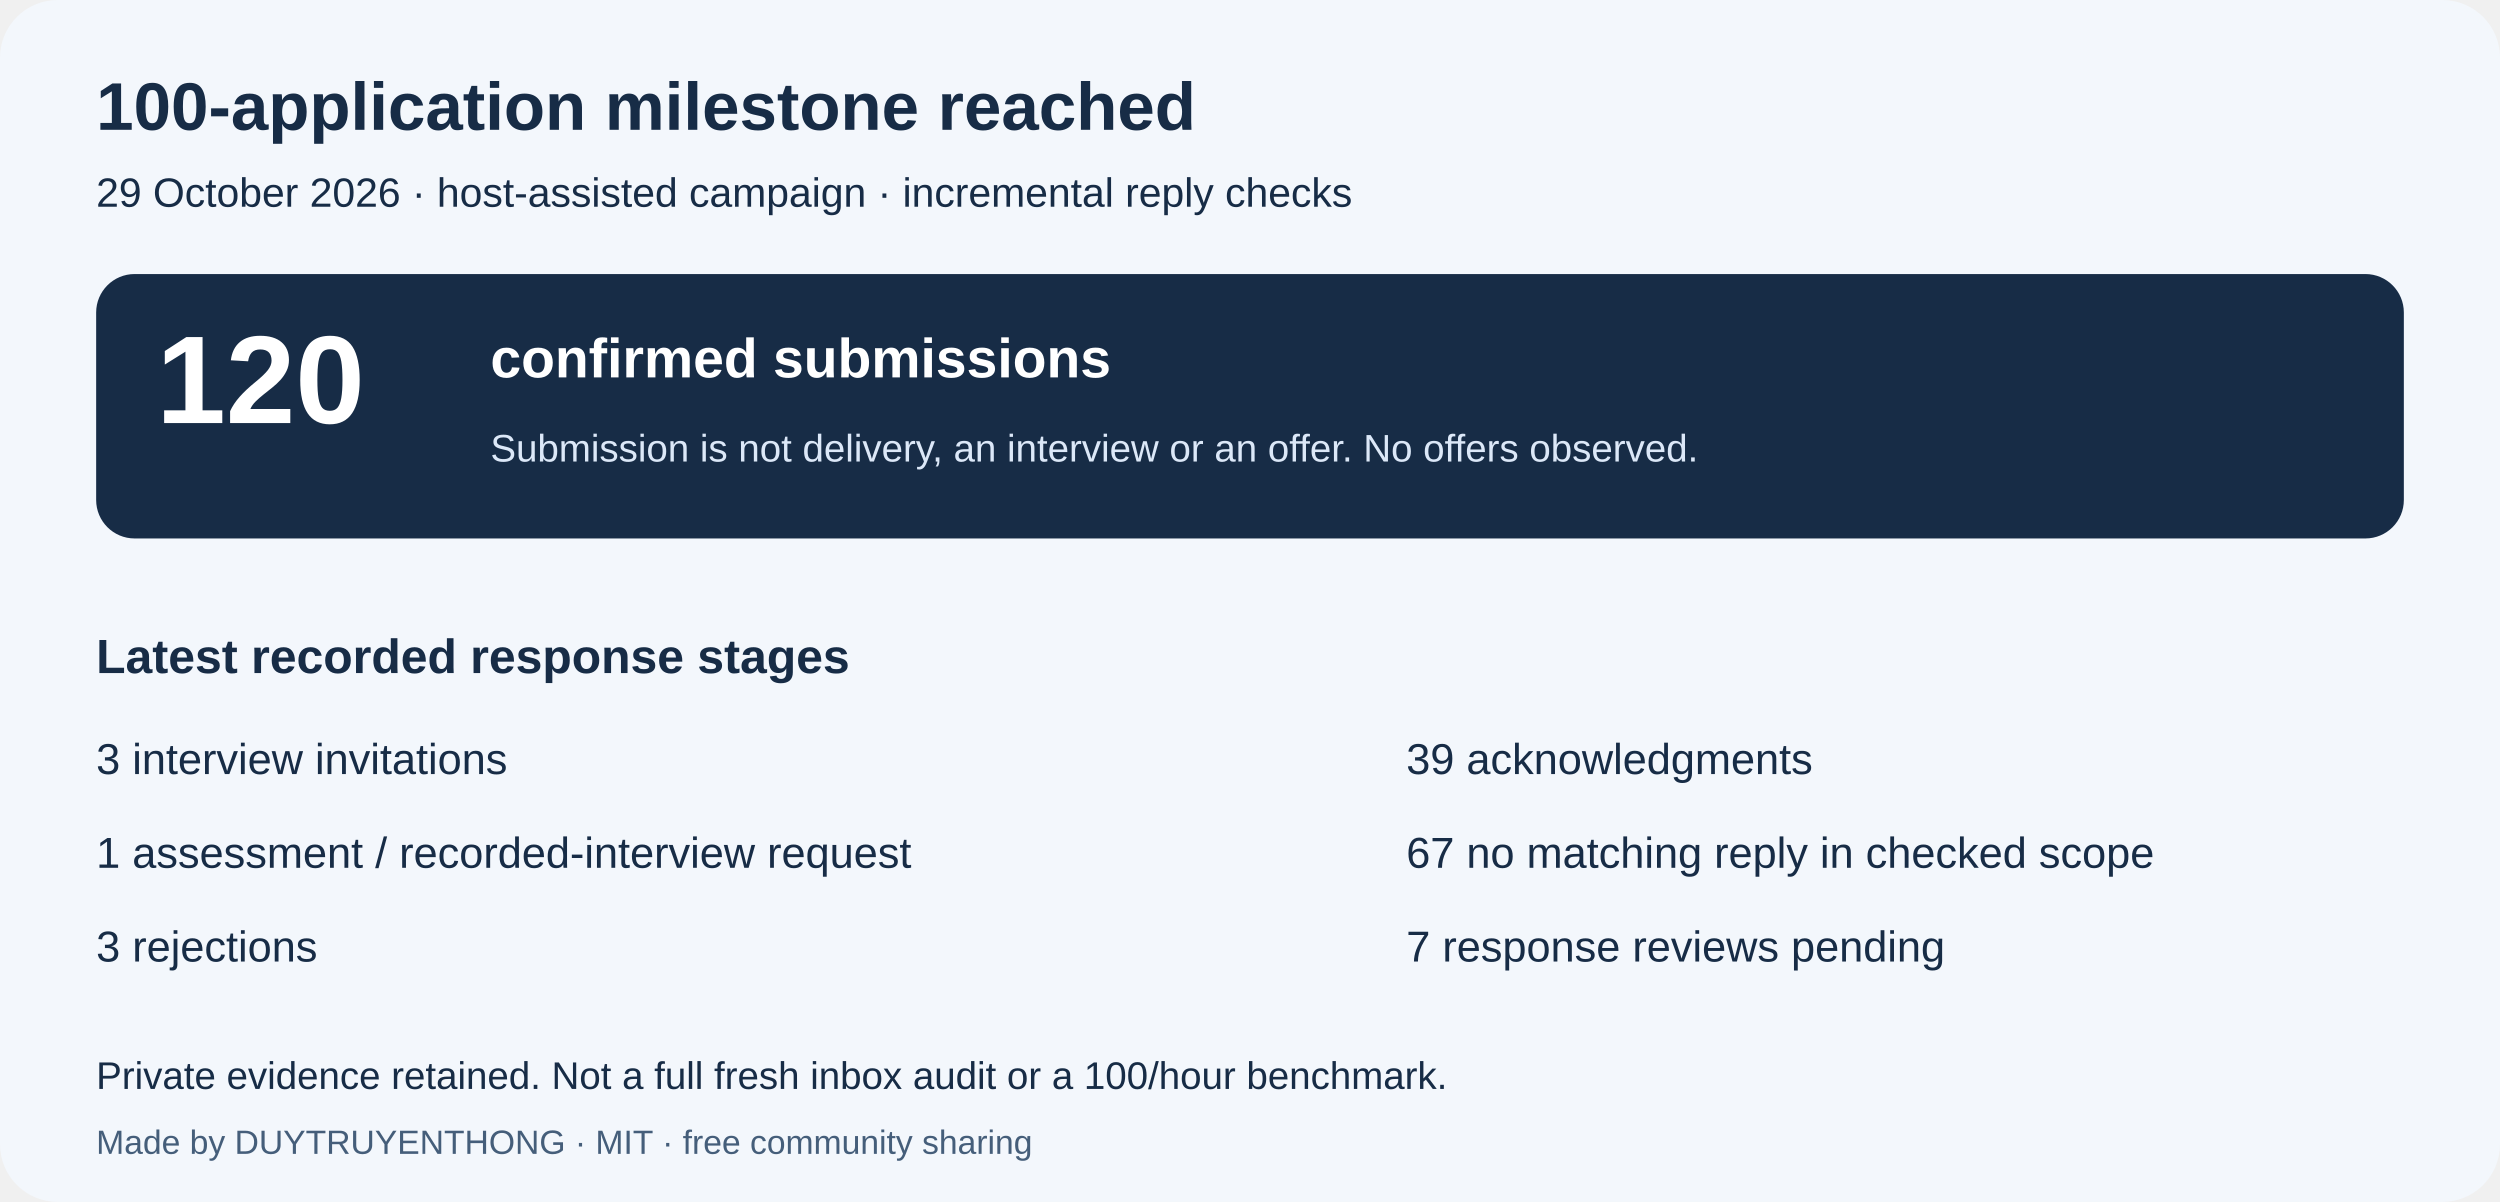
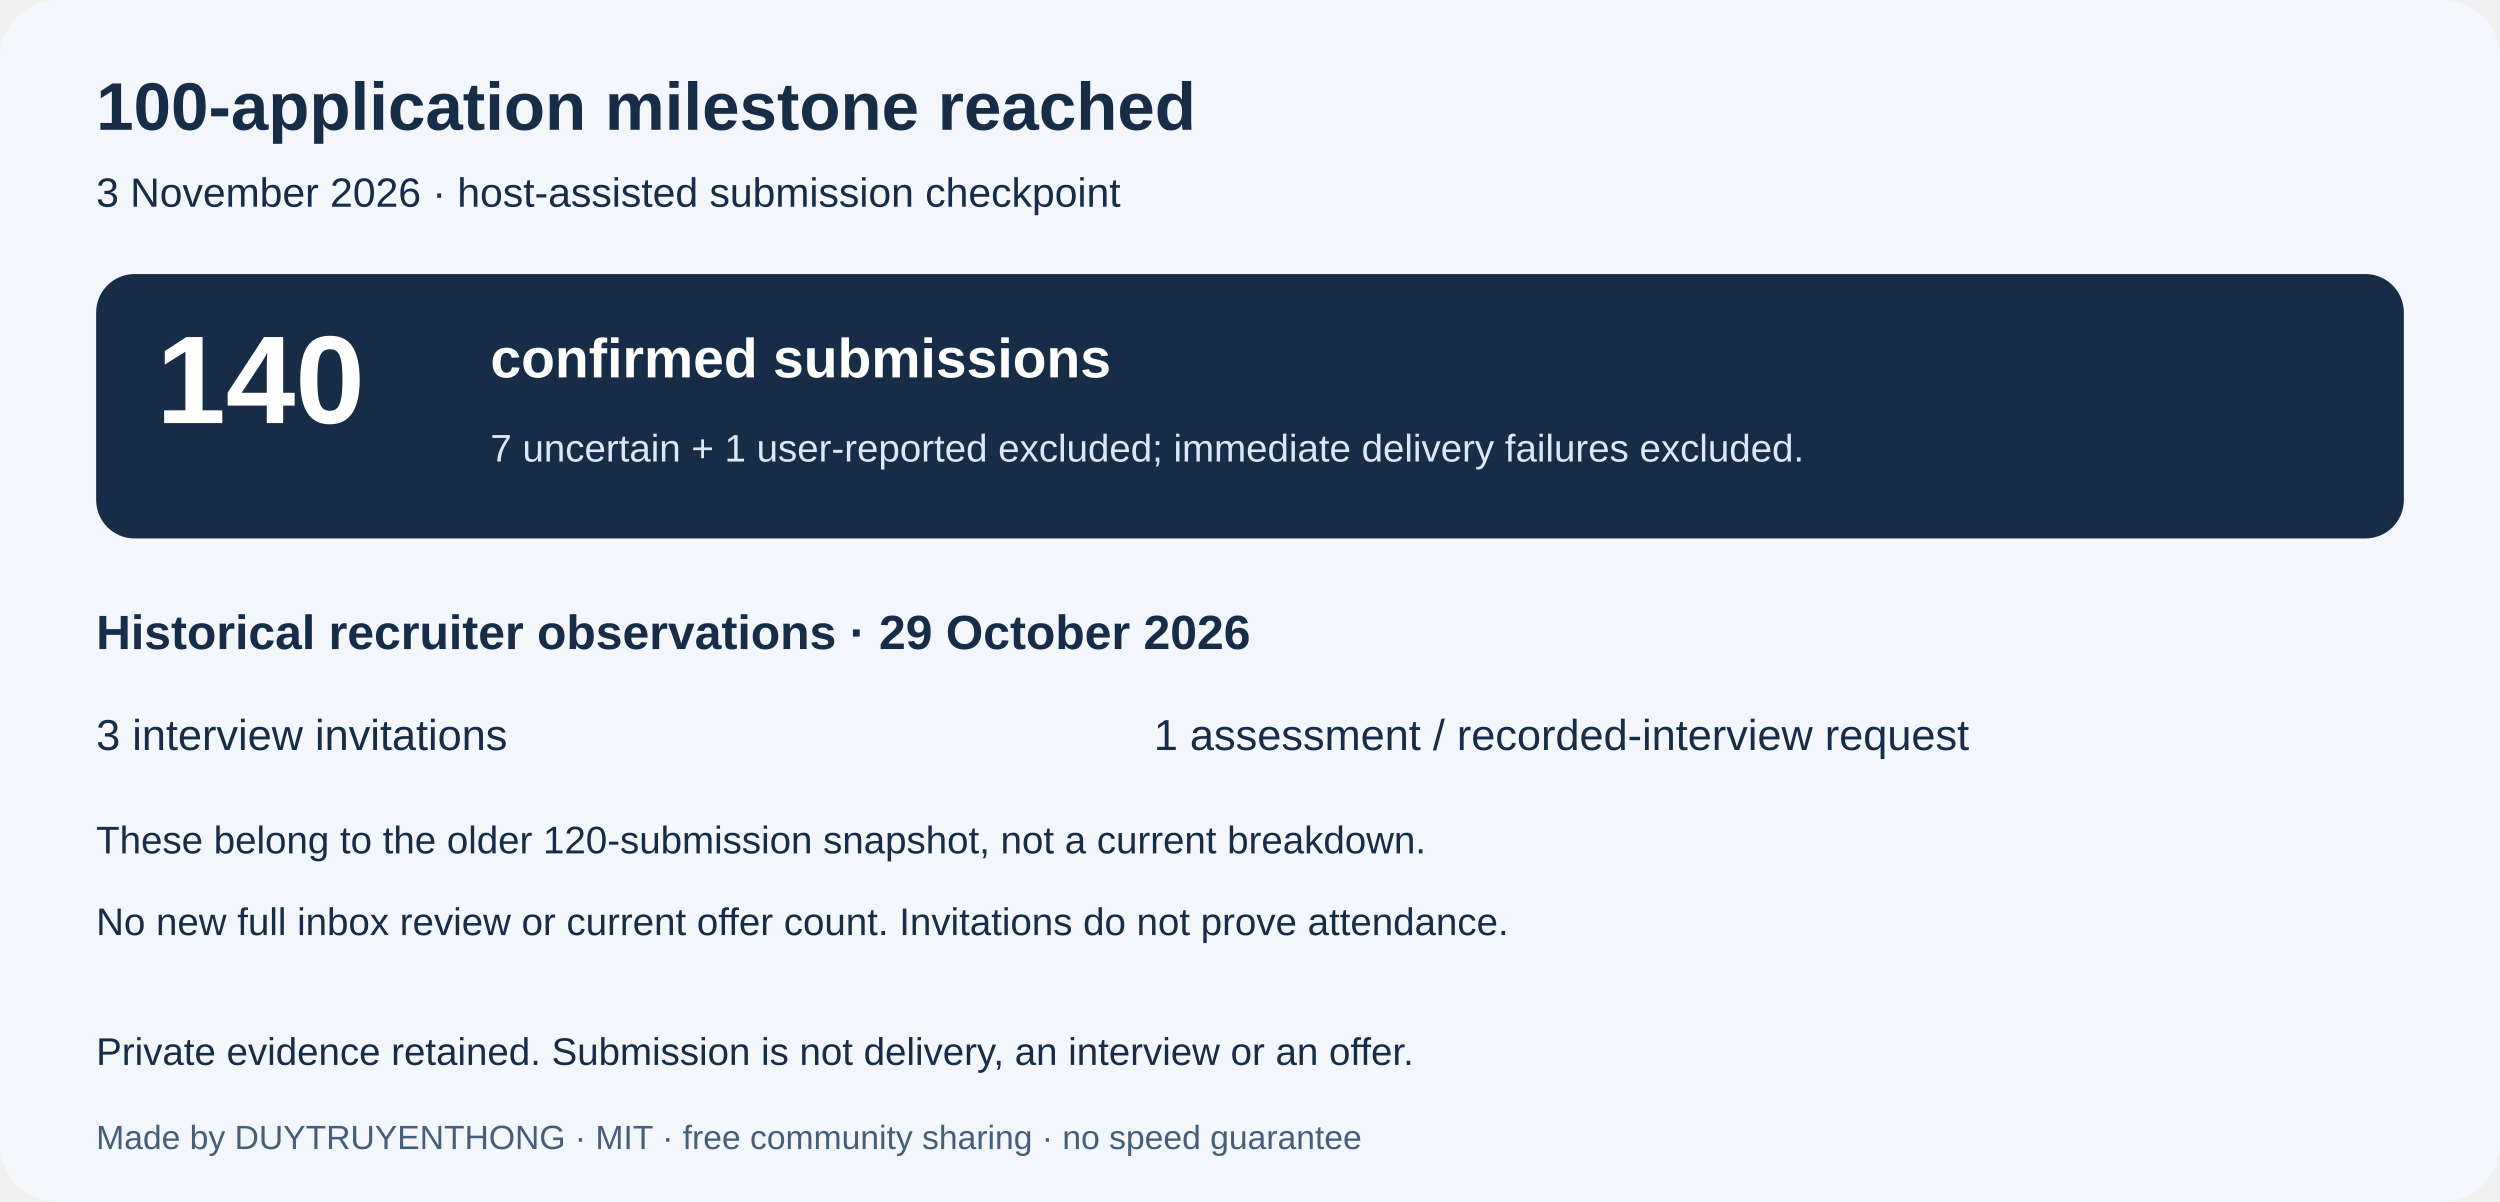
<svg xmlns="http://www.w3.org/2000/svg" width="1040" height="500" viewBox="0 0 1040 500" role="img" aria-labelledby="title desc">
  <rect width="1040" height="500" rx="24" fill="#f3f7fc" />
  <g font-family="Arial, Helvetica, sans-serif" fill="#172c46">
    <text x="40" y="54" font-size="28" font-weight="700">100-application milestone reached</text>
-     <text x="40" y="86" font-size="17">29 October 2026 · host-assisted campaign · incremental reply checks</text>
+     <text x="40" y="86" font-size="17">3 November 2026 · host-assisted submission checkpoint</text>
    <rect x="40" y="114" width="960" height="110" rx="16" fill="#172c46" />
-     <text x="65" y="176" font-size="52" font-weight="700" fill="white">120</text>
+     <text x="65" y="176" font-size="52" font-weight="700" fill="white">140</text>
    <text x="204" y="157" font-size="23" font-weight="700" fill="white">confirmed submissions</text>
-     <text x="204" y="192" font-size="16" fill="#dce8f8">Submission is not delivery, an interview or an offer. No offers observed.</text>
-     <text x="40" y="280" font-size="20" font-weight="700">Latest recorded response stages</text>
-     <text x="40" y="322" font-size="18">3 interview invitations</text>
-     <text x="40" y="361" font-size="18">1 assessment / recorded-interview request</text>
-     <text x="40" y="400" font-size="18">3 rejections</text>
-     <text x="585" y="322" font-size="18">39 acknowledgments</text>
-     <text x="585" y="361" font-size="18">67 no matching reply in checked scope</text>
-     <text x="585" y="400" font-size="18">7 response reviews pending</text>
-     <text x="40" y="453" font-size="16">Private evidence retained. Not a full fresh inbox audit or a 100/hour benchmark.</text>
-     <text x="40" y="480" font-size="14" fill="#455e7a">Made by DUYTRUYENTHONG · MIT · free community sharing</text>
+     <text x="204" y="192" font-size="16" fill="#dce8f8">7 uncertain + 1 user-reported excluded; immediate delivery failures excluded.</text>
+     <text x="40" y="270" font-size="20" font-weight="700">Historical recruiter observations · 29 October 2026</text>
+     <text x="40" y="312" font-size="18">3 interview invitations</text>
+     <text x="480" y="312" font-size="18">1 assessment / recorded-interview request</text>
+     <text x="40" y="355" font-size="16">These belong to the older 120-submission snapshot, not a current breakdown.</text>
+     <text x="40" y="389" font-size="16">No new full inbox review or current offer count. Invitations do not prove attendance.</text>
+     <text x="40" y="443" font-size="16">Private evidence retained. Submission is not delivery, an interview or an offer.</text>
+     <text x="40" y="478" font-size="14" fill="#455e7a">Made by DUYTRUYENTHONG · MIT · free community sharing · no speed guarantee</text>
  </g>
</svg>
